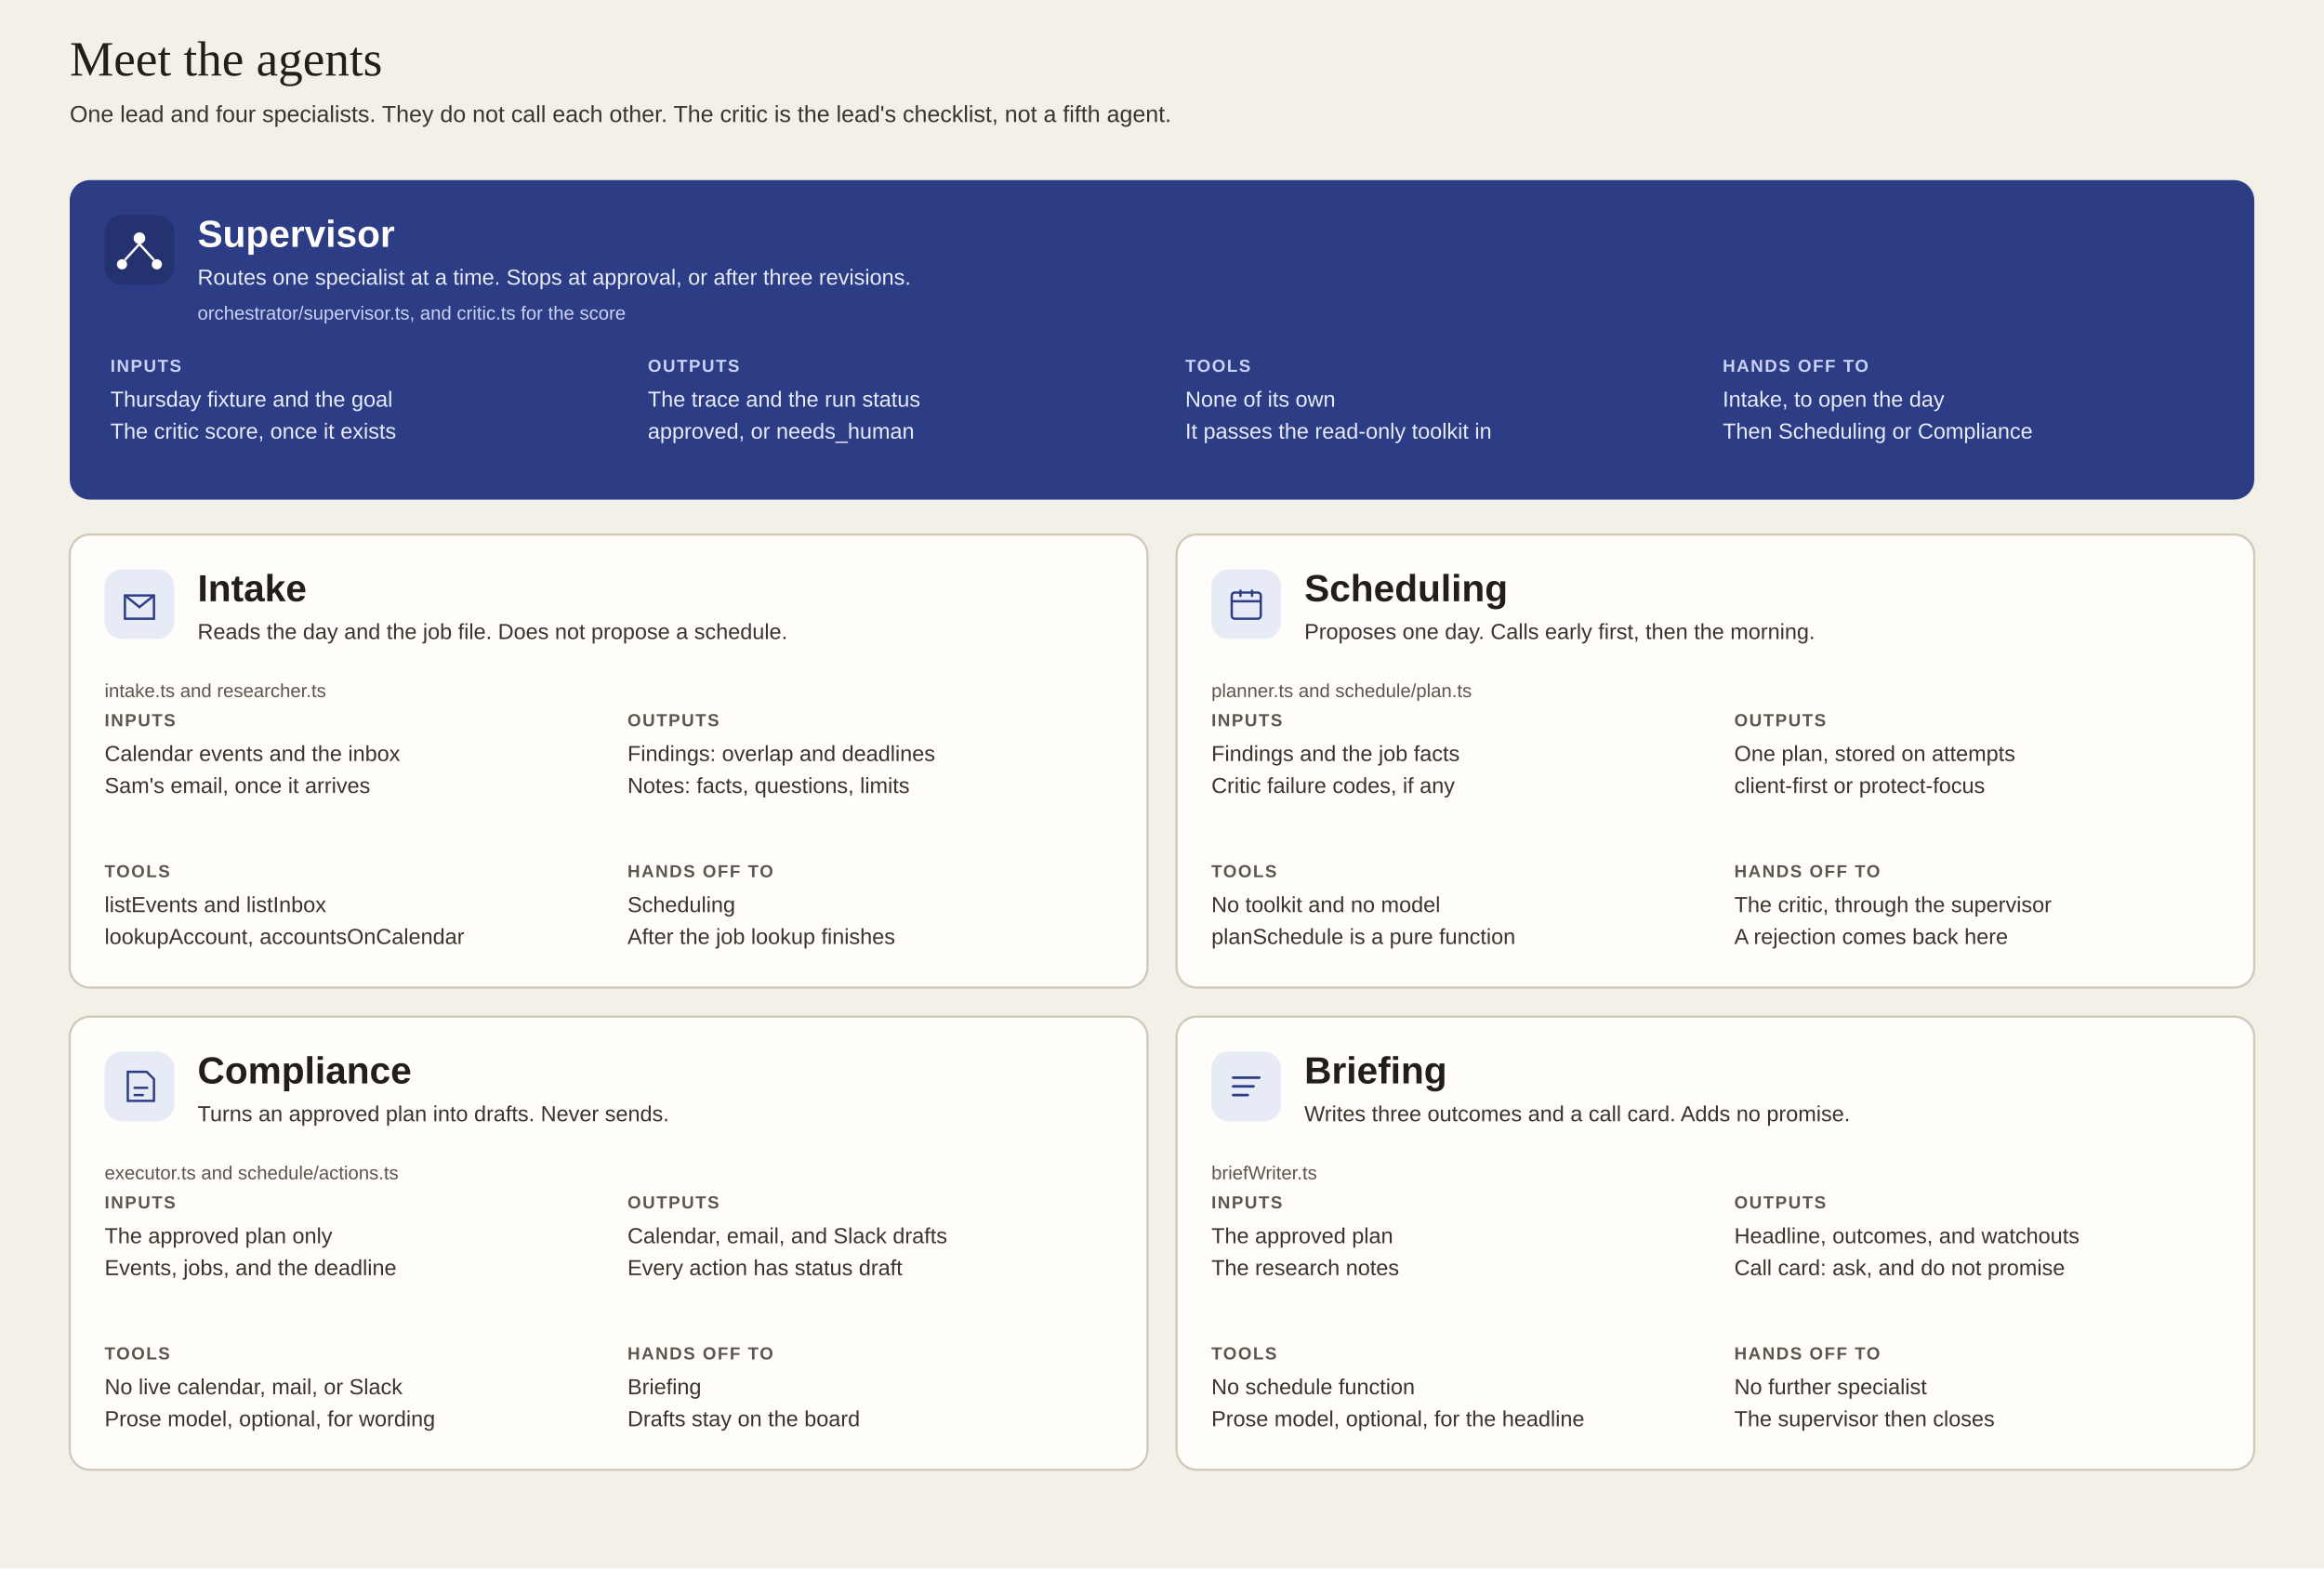
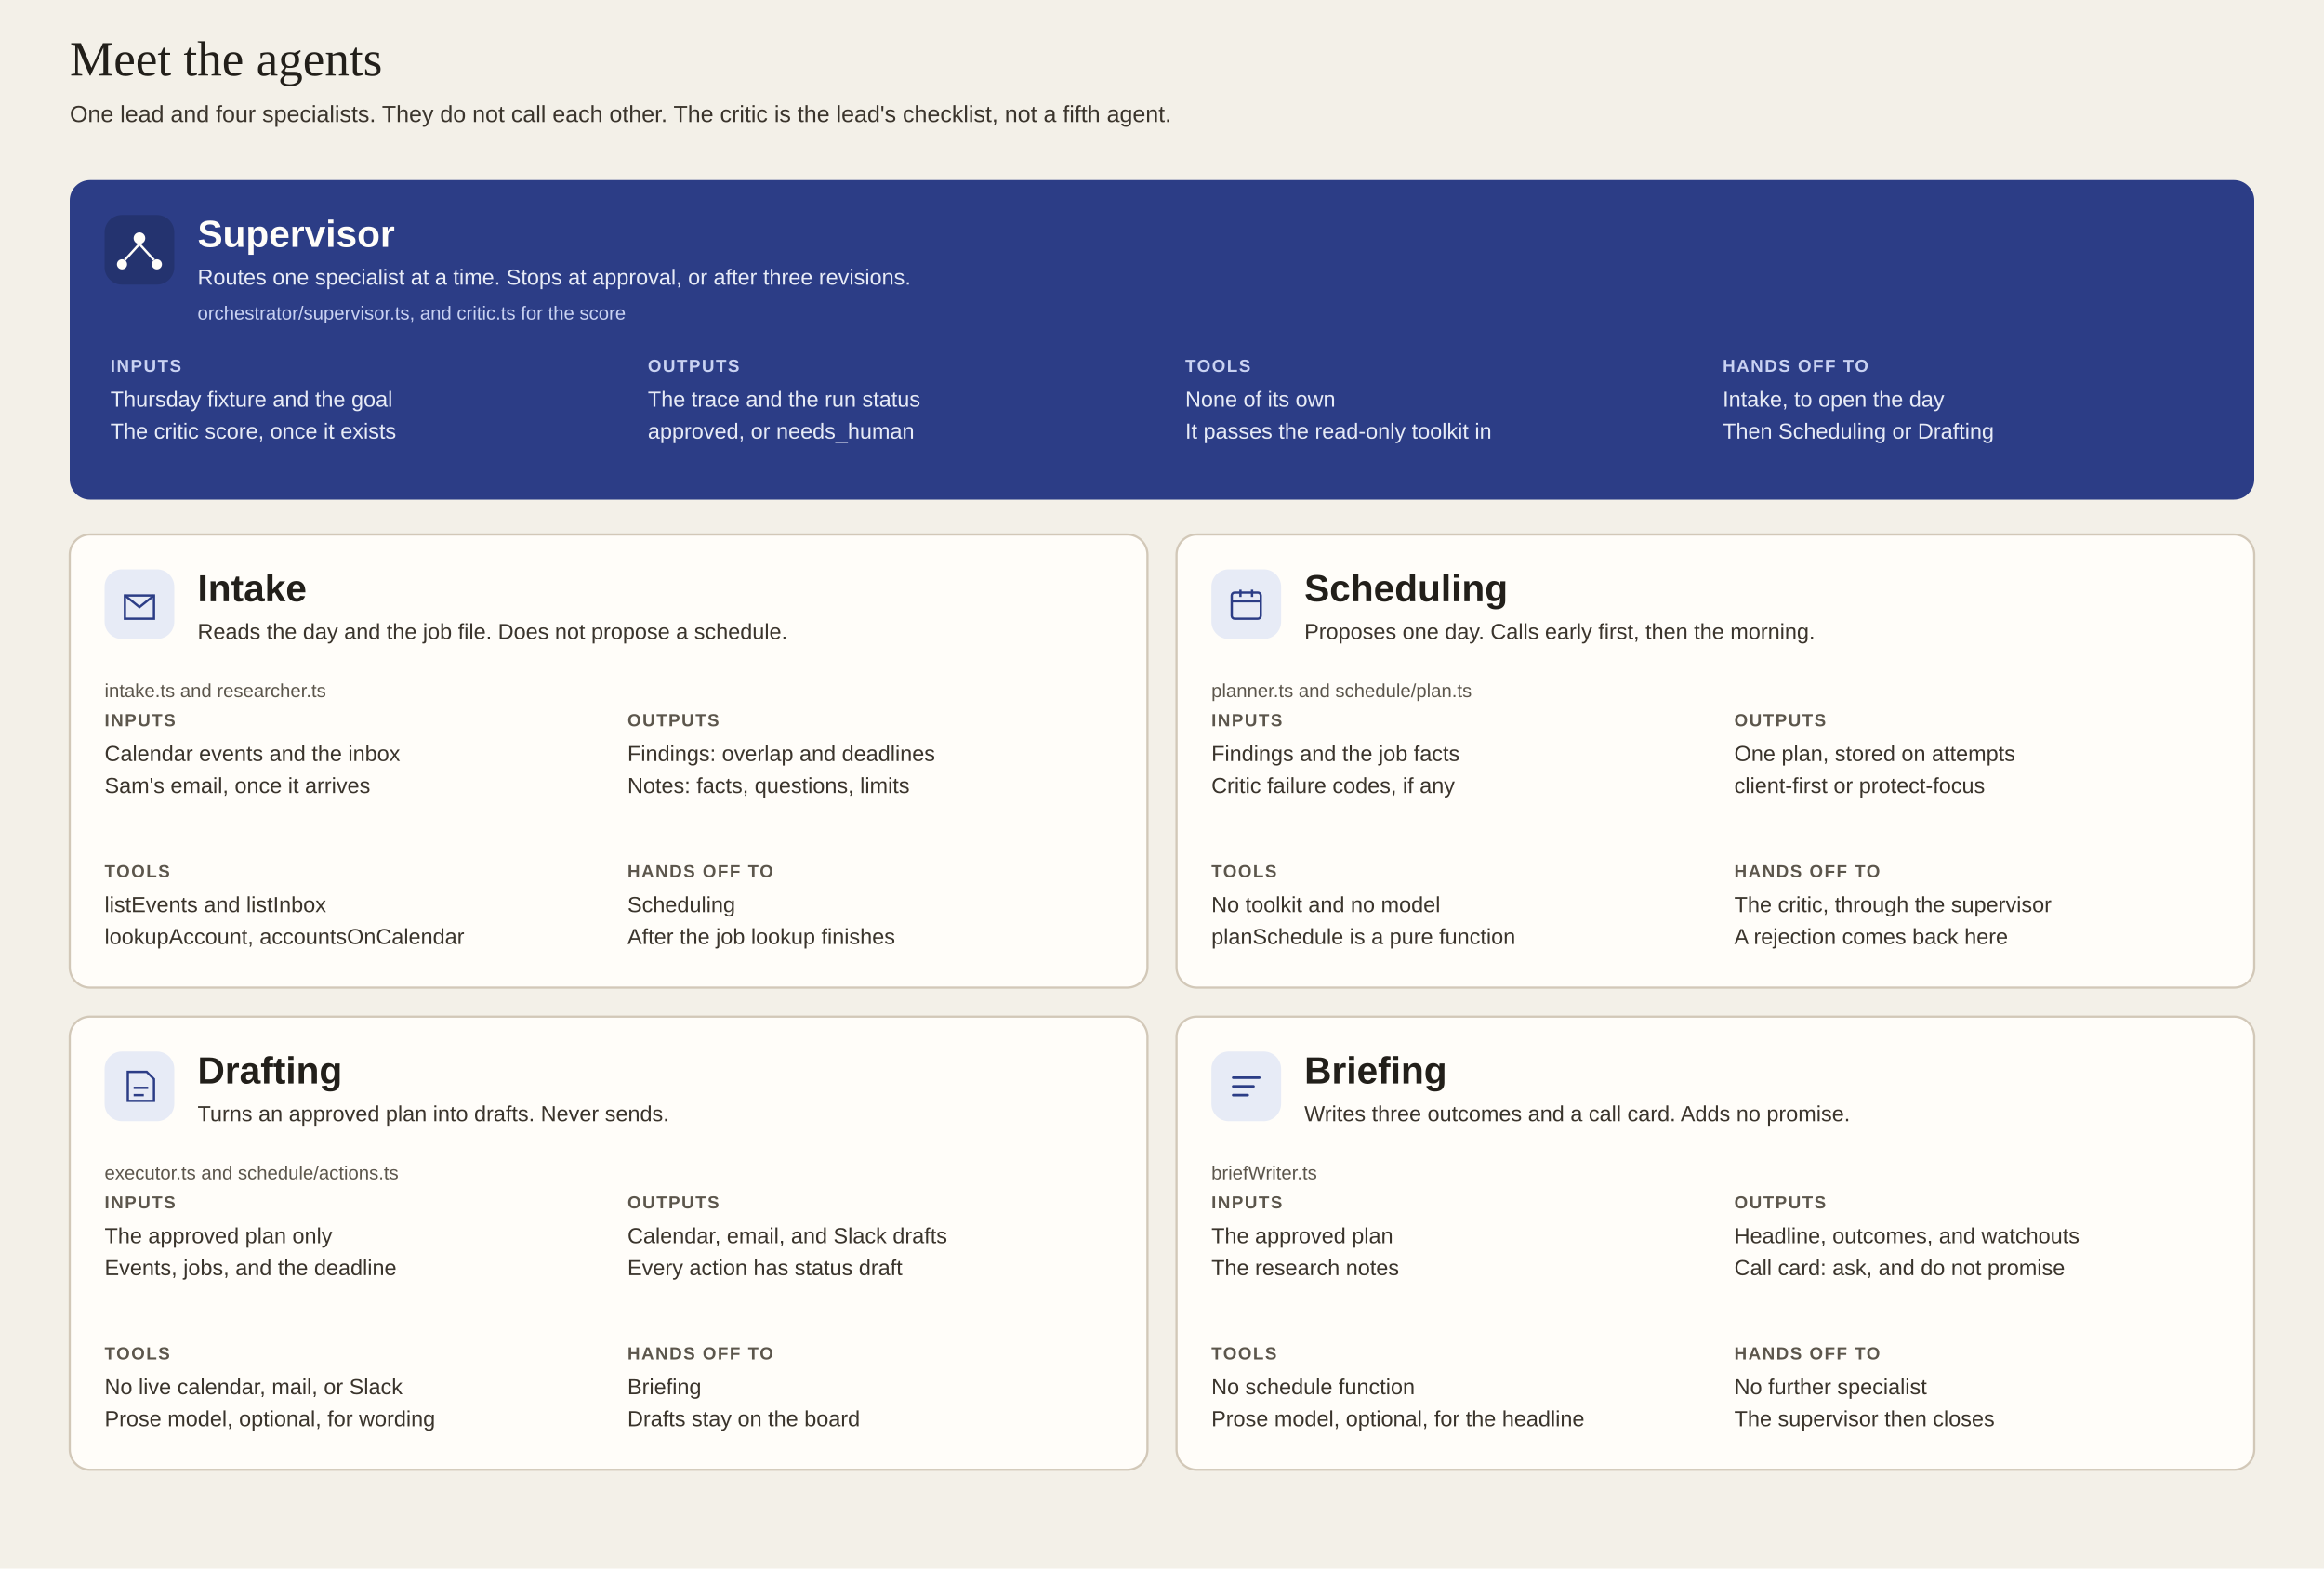
<svg xmlns="http://www.w3.org/2000/svg" width="1600" height="1080" viewBox="0 0 1600 1080" role="img" aria-labelledby="title desc">
  <style>text { font-family: "Liberation Sans", "Segoe UI", system-ui, sans-serif; } .serif { font-family: Georgia, "Liberation Serif", Palatino, serif; }</style>
  <rect width="1600" height="1080" fill="#f3f0e8" />
  <text x="48" y="52" class="serif" font-size="34" fill="#221f1a">Meet the agents</text>
  <text x="48" y="84" font-size="16" fill="#3a342c">One lead and four specialists. They do not call each other. The critic is the lead's checklist, not a fifth agent.</text>
  <g>
    <rect x="48" y="124" width="1504" height="220" rx="14" fill="#2c3d86" />
    <g>
      <rect x="72" y="148" width="48" height="48" rx="12" fill="#24336f" />
      <circle cx="96" cy="164" r="4" fill="#fffdf9" />
      <circle cx="84" cy="182" r="3.5" fill="#fffdf9" />
      <circle cx="108" cy="182" r="3.5" fill="#fffdf9" />
      <path d="M 96 168 L 86 179 M 96 168 L 106 179" stroke="#fffdf9" stroke-width="1.6" fill="none" />
    </g>
    <text x="136" y="170" fill="#fffdf9" font-size="26" font-weight="700">Supervisor</text>
    <text x="136" y="196" fill="#e7ebf6" font-size="15">Routes one specialist at a time. Stops at approval, or after three revisions.</text>
    <text x="136" y="220" fill="#c9d2f2" font-size="13">orchestrator/supervisor.ts, and critic.ts for the score</text>
    <text x="76" y="256" fill="#c9d2f2" font-size="12" font-weight="700" letter-spacing="0.08em">INPUTS</text>
    <text x="76" y="280" fill="#e7ebf6" font-size="15">Thursday fixture and the goal</text>
    <text x="76" y="302" fill="#e7ebf6" font-size="15">The critic score, once it exists</text>
    <text x="446" y="256" fill="#c9d2f2" font-size="12" font-weight="700" letter-spacing="0.08em">OUTPUTS</text>
    <text x="446" y="280" fill="#e7ebf6" font-size="15">The trace and the run status</text>
    <text x="446" y="302" fill="#e7ebf6" font-size="15">approved, or needs_human</text>
    <text x="816" y="256" fill="#c9d2f2" font-size="12" font-weight="700" letter-spacing="0.08em">TOOLS</text>
    <text x="816" y="280" fill="#e7ebf6" font-size="15">None of its own</text>
    <text x="816" y="302" fill="#e7ebf6" font-size="15">It passes the read-only toolkit in</text>
    <text x="1186" y="256" fill="#c9d2f2" font-size="12" font-weight="700" letter-spacing="0.08em">HANDS OFF TO</text>
    <text x="1186" y="280" fill="#e7ebf6" font-size="15">Intake, to open the day</text>
-     <text x="1186" y="302" fill="#e7ebf6" font-size="15">Then Scheduling or Compliance</text>
+     <text x="1186" y="302" fill="#e7ebf6" font-size="15">Then Scheduling or Drafting</text>
  </g>
  <g>
    <rect x="48" y="368" width="742" height="312" rx="14" fill="#fffdf9" stroke="#d2c8b8" stroke-width="1.5" />
    <g>
      <rect x="72" y="392" width="48" height="48" rx="12" fill="#e7ebf6" />
      <path d="M 86 410 H 106 V 426 H 86 Z" fill="none" stroke="#2c3d86" stroke-width="1.6" />
      <path d="M 86 410 L 96 418 L 106 410" fill="none" stroke="#2c3d86" stroke-width="1.6" />
    </g>
    <text x="136" y="414" fill="#221f1a" font-size="26" font-weight="700">Intake</text>
    <text x="136" y="440" fill="#3a342c" font-size="15">Reads the day and the job file. Does not propose a schedule.</text>
    <text x="72" y="480" fill="#5c564c" font-size="13">intake.ts and researcher.ts</text>
    <text x="72" y="500" fill="#5c564c" font-size="12" font-weight="700" letter-spacing="0.08em">INPUTS</text>
    <text x="72" y="524" fill="#3a342c" font-size="15">Calendar events and the inbox</text>
    <text x="72" y="546" fill="#3a342c" font-size="15">Sam's email, once it arrives</text>
    <text x="432" y="500" fill="#5c564c" font-size="12" font-weight="700" letter-spacing="0.08em">OUTPUTS</text>
    <text x="432" y="524" fill="#3a342c" font-size="15">Findings: overlap and deadlines</text>
    <text x="432" y="546" fill="#3a342c" font-size="15">Notes: facts, questions, limits</text>
    <text x="72" y="604" fill="#5c564c" font-size="12" font-weight="700" letter-spacing="0.08em">TOOLS</text>
    <text x="72" y="628" fill="#3a342c" font-size="15">listEvents and listInbox</text>
    <text x="72" y="650" fill="#3a342c" font-size="15">lookupAccount, accountsOnCalendar</text>
    <text x="432" y="604" fill="#5c564c" font-size="12" font-weight="700" letter-spacing="0.08em">HANDS OFF TO</text>
    <text x="432" y="628" fill="#3a342c" font-size="15">Scheduling</text>
    <text x="432" y="650" fill="#3a342c" font-size="15">After the job lookup finishes</text>
  </g>
  <g>
    <rect x="810" y="368" width="742" height="312" rx="14" fill="#fffdf9" stroke="#d2c8b8" stroke-width="1.5" />
    <g>
      <rect x="834" y="392" width="48" height="48" rx="12" fill="#e7ebf6" />
      <rect x="848" y="408" width="20" height="18" rx="2" fill="none" stroke="#2c3d86" stroke-width="1.6" />
      <path d="M 848 414 H 868 M 854 406 V 411 M 862 406 V 411" stroke="#2c3d86" stroke-width="1.6" fill="none" />
    </g>
    <text x="898" y="414" fill="#221f1a" font-size="26" font-weight="700">Scheduling</text>
    <text x="898" y="440" fill="#3a342c" font-size="15">Proposes one day. Calls early first, then the morning.</text>
    <text x="834" y="480" fill="#5c564c" font-size="13">planner.ts and schedule/plan.ts</text>
    <text x="834" y="500" fill="#5c564c" font-size="12" font-weight="700" letter-spacing="0.08em">INPUTS</text>
    <text x="834" y="524" fill="#3a342c" font-size="15">Findings and the job facts</text>
    <text x="834" y="546" fill="#3a342c" font-size="15">Critic failure codes, if any</text>
    <text x="1194" y="500" fill="#5c564c" font-size="12" font-weight="700" letter-spacing="0.08em">OUTPUTS</text>
    <text x="1194" y="524" fill="#3a342c" font-size="15">One plan, stored on attempts</text>
    <text x="1194" y="546" fill="#3a342c" font-size="15">client-first or protect-focus</text>
    <text x="834" y="604" fill="#5c564c" font-size="12" font-weight="700" letter-spacing="0.08em">TOOLS</text>
    <text x="834" y="628" fill="#3a342c" font-size="15">No toolkit and no model</text>
    <text x="834" y="650" fill="#3a342c" font-size="15">planSchedule is a pure function</text>
    <text x="1194" y="604" fill="#5c564c" font-size="12" font-weight="700" letter-spacing="0.08em">HANDS OFF TO</text>
    <text x="1194" y="628" fill="#3a342c" font-size="15">The critic, through the supervisor</text>
    <text x="1194" y="650" fill="#3a342c" font-size="15">A rejection comes back here</text>
  </g>
  <g>
    <rect x="48" y="700" width="742" height="312" rx="14" fill="#fffdf9" stroke="#d2c8b8" stroke-width="1.5" />
    <g>
      <rect x="72" y="724" width="48" height="48" rx="12" fill="#e7ebf6" />
      <path d="M 88 738 H 101 L 106 743 V 758 H 88 Z" fill="none" stroke="#2c3d86" stroke-width="1.6" />
      <path d="M 92 749 H 102 M 92 754 H 99" stroke="#2c3d86" stroke-width="1.6" fill="none" />
    </g>
-     <text x="136" y="746" fill="#221f1a" font-size="26" font-weight="700">Compliance</text>
+     <text x="136" y="746" fill="#221f1a" font-size="26" font-weight="700">Drafting</text>
    <text x="136" y="772" fill="#3a342c" font-size="15">Turns an approved plan into drafts. Never sends.</text>
    <text x="72" y="812" fill="#5c564c" font-size="13">executor.ts and schedule/actions.ts</text>
    <text x="72" y="832" fill="#5c564c" font-size="12" font-weight="700" letter-spacing="0.08em">INPUTS</text>
    <text x="72" y="856" fill="#3a342c" font-size="15">The approved plan only</text>
    <text x="72" y="878" fill="#3a342c" font-size="15">Events, jobs, and the deadline</text>
    <text x="432" y="832" fill="#5c564c" font-size="12" font-weight="700" letter-spacing="0.08em">OUTPUTS</text>
    <text x="432" y="856" fill="#3a342c" font-size="15">Calendar, email, and Slack drafts</text>
    <text x="432" y="878" fill="#3a342c" font-size="15">Every action has status draft</text>
    <text x="72" y="936" fill="#5c564c" font-size="12" font-weight="700" letter-spacing="0.08em">TOOLS</text>
    <text x="72" y="960" fill="#3a342c" font-size="15">No live calendar, mail, or Slack</text>
    <text x="72" y="982" fill="#3a342c" font-size="15">Prose model, optional, for wording</text>
    <text x="432" y="936" fill="#5c564c" font-size="12" font-weight="700" letter-spacing="0.08em">HANDS OFF TO</text>
    <text x="432" y="960" fill="#3a342c" font-size="15">Briefing</text>
    <text x="432" y="982" fill="#3a342c" font-size="15">Drafts stay on the board</text>
  </g>
  <g>
    <rect x="810" y="700" width="742" height="312" rx="14" fill="#fffdf9" stroke="#d2c8b8" stroke-width="1.5" />
    <g>
      <rect x="834" y="724" width="48" height="48" rx="12" fill="#e7ebf6" />
      <path d="M 849 742 H 867 M 849 748 H 863 M 849 754 H 859" stroke="#2c3d86" stroke-width="1.8" stroke-linecap="round" fill="none" />
    </g>
    <text x="898" y="746" fill="#221f1a" font-size="26" font-weight="700">Briefing</text>
    <text x="898" y="772" fill="#3a342c" font-size="15">Writes three outcomes and a call card. Adds no promise.</text>
    <text x="834" y="812" fill="#5c564c" font-size="13">briefWriter.ts</text>
    <text x="834" y="832" fill="#5c564c" font-size="12" font-weight="700" letter-spacing="0.08em">INPUTS</text>
    <text x="834" y="856" fill="#3a342c" font-size="15">The approved plan</text>
    <text x="834" y="878" fill="#3a342c" font-size="15">The research notes</text>
    <text x="1194" y="832" fill="#5c564c" font-size="12" font-weight="700" letter-spacing="0.08em">OUTPUTS</text>
    <text x="1194" y="856" fill="#3a342c" font-size="15">Headline, outcomes, and watchouts</text>
    <text x="1194" y="878" fill="#3a342c" font-size="15">Call card: ask, and do not promise</text>
    <text x="834" y="936" fill="#5c564c" font-size="12" font-weight="700" letter-spacing="0.08em">TOOLS</text>
    <text x="834" y="960" fill="#3a342c" font-size="15">No schedule function</text>
    <text x="834" y="982" fill="#3a342c" font-size="15">Prose model, optional, for the headline</text>
    <text x="1194" y="936" fill="#5c564c" font-size="12" font-weight="700" letter-spacing="0.08em">HANDS OFF TO</text>
    <text x="1194" y="960" fill="#3a342c" font-size="15">No further specialist</text>
    <text x="1194" y="982" fill="#3a342c" font-size="15">The supervisor then closes</text>
  </g>
</svg>
